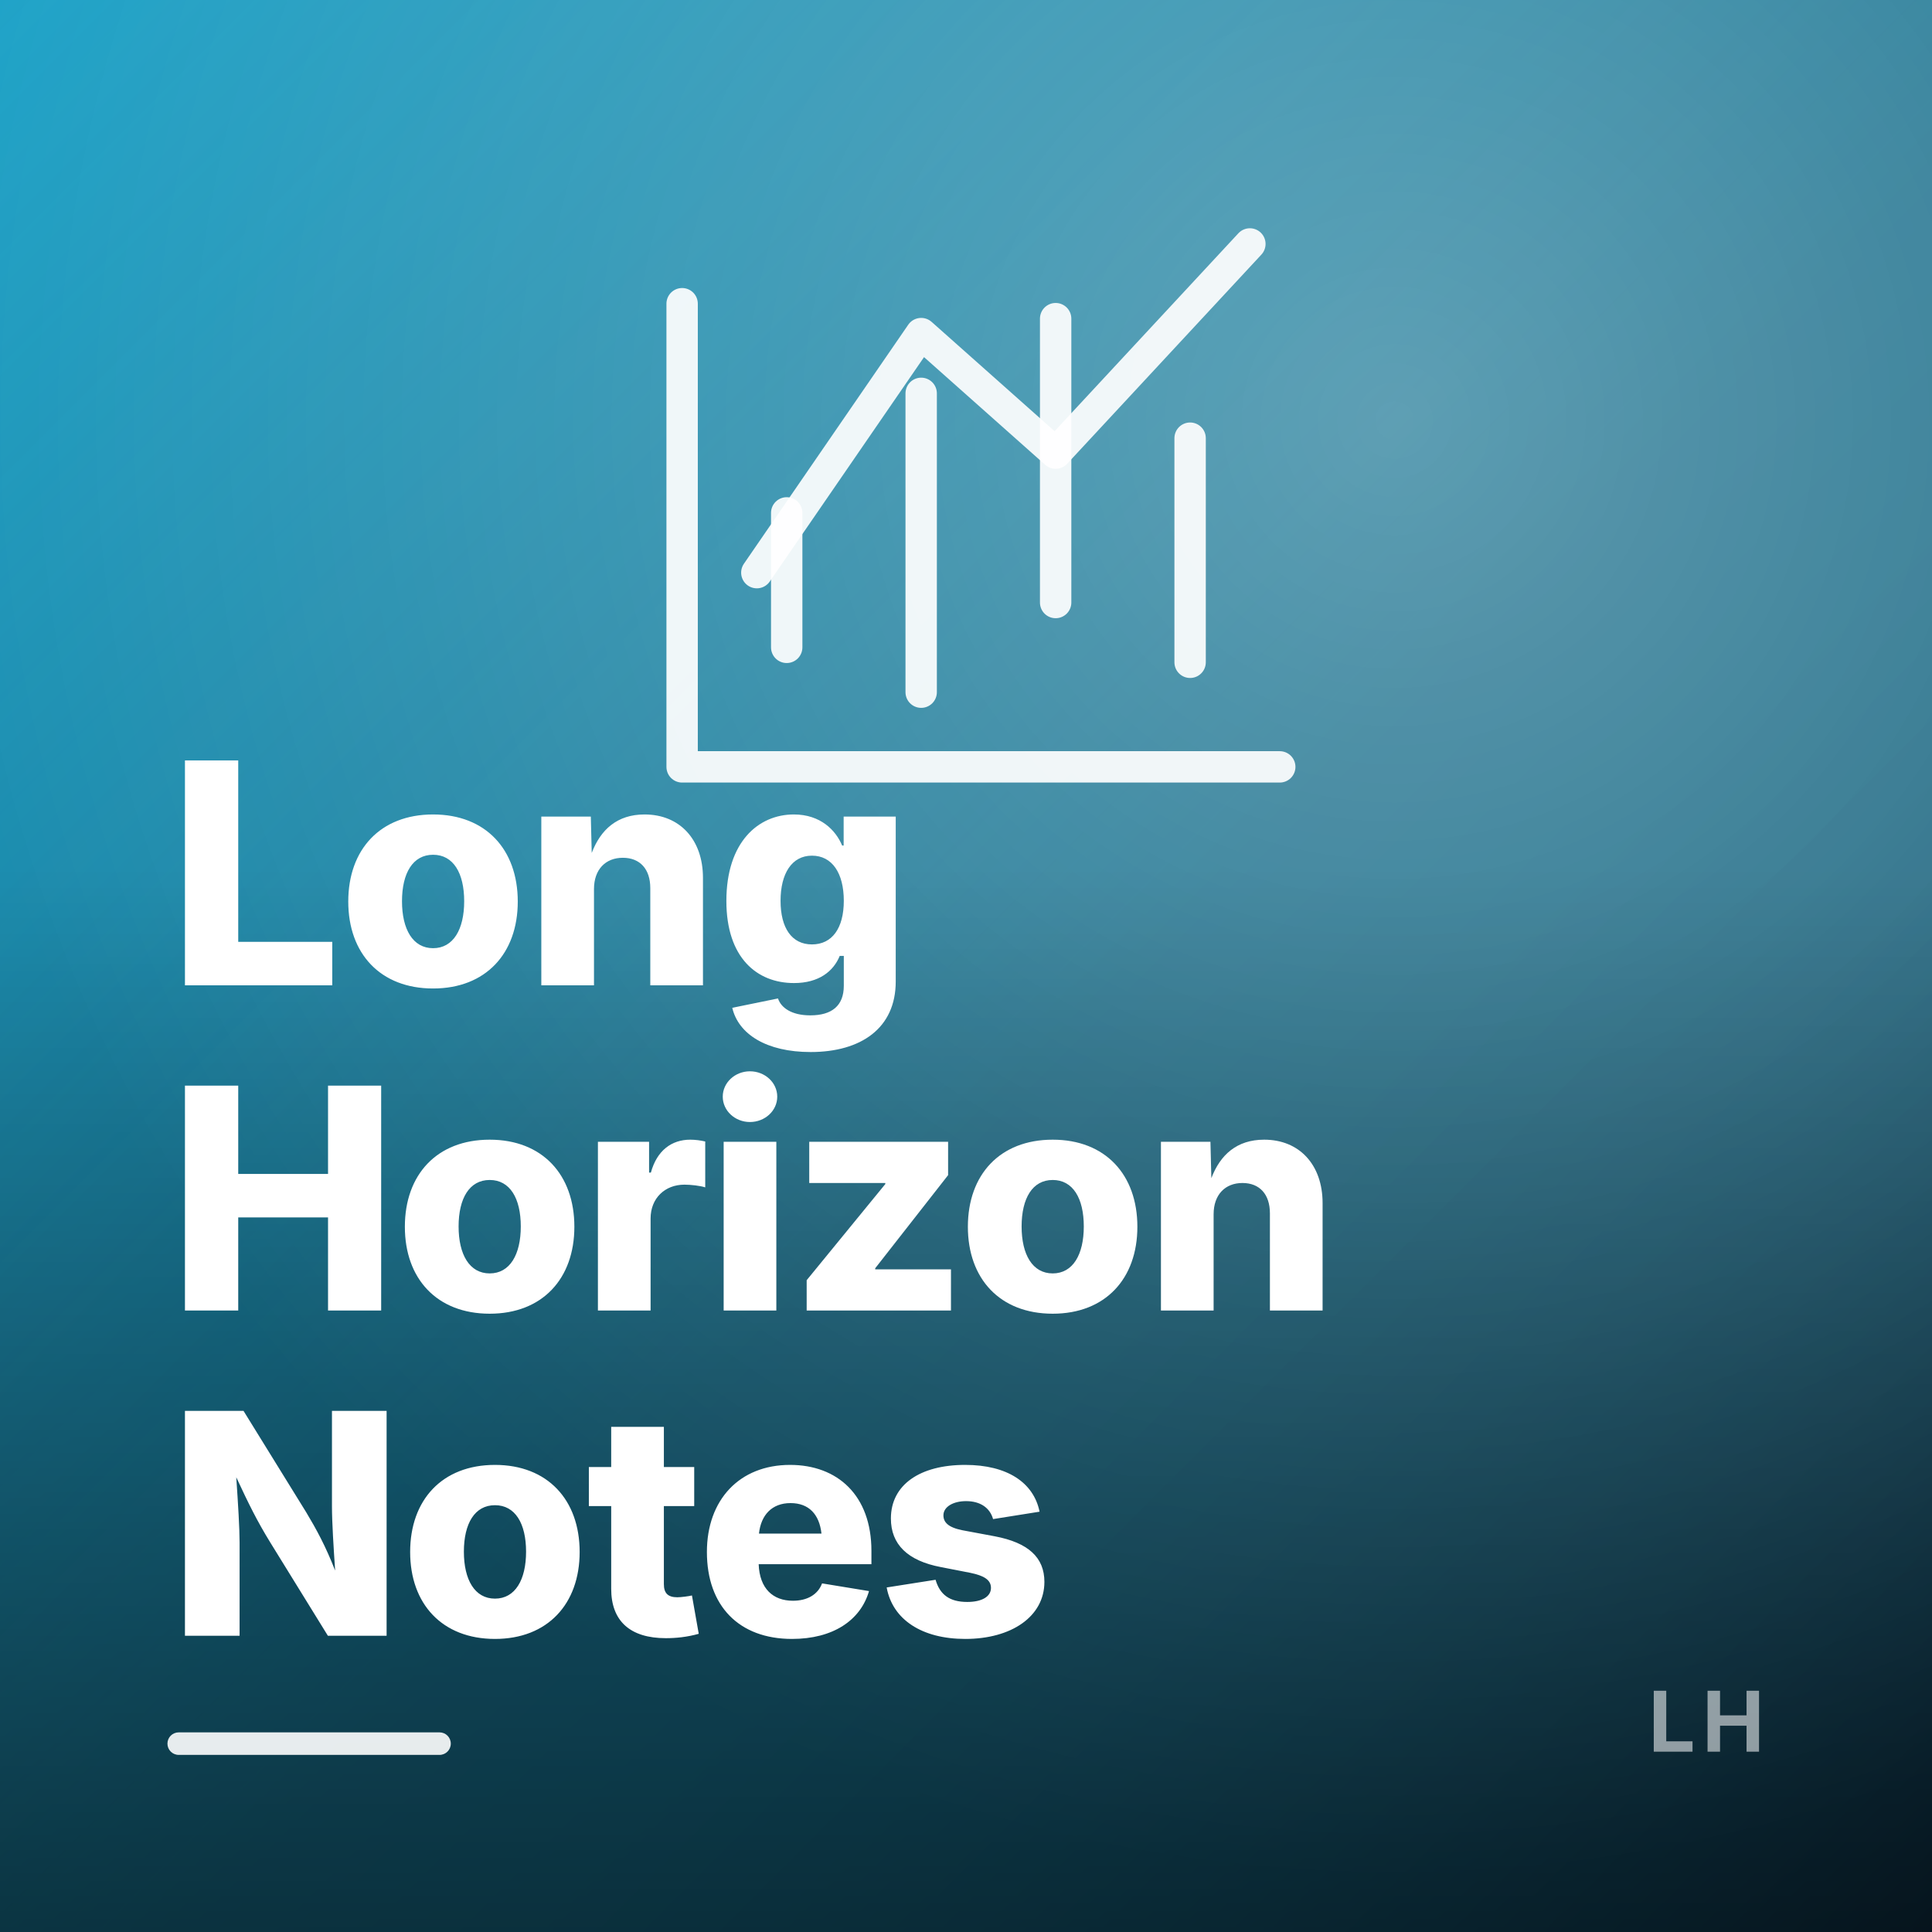
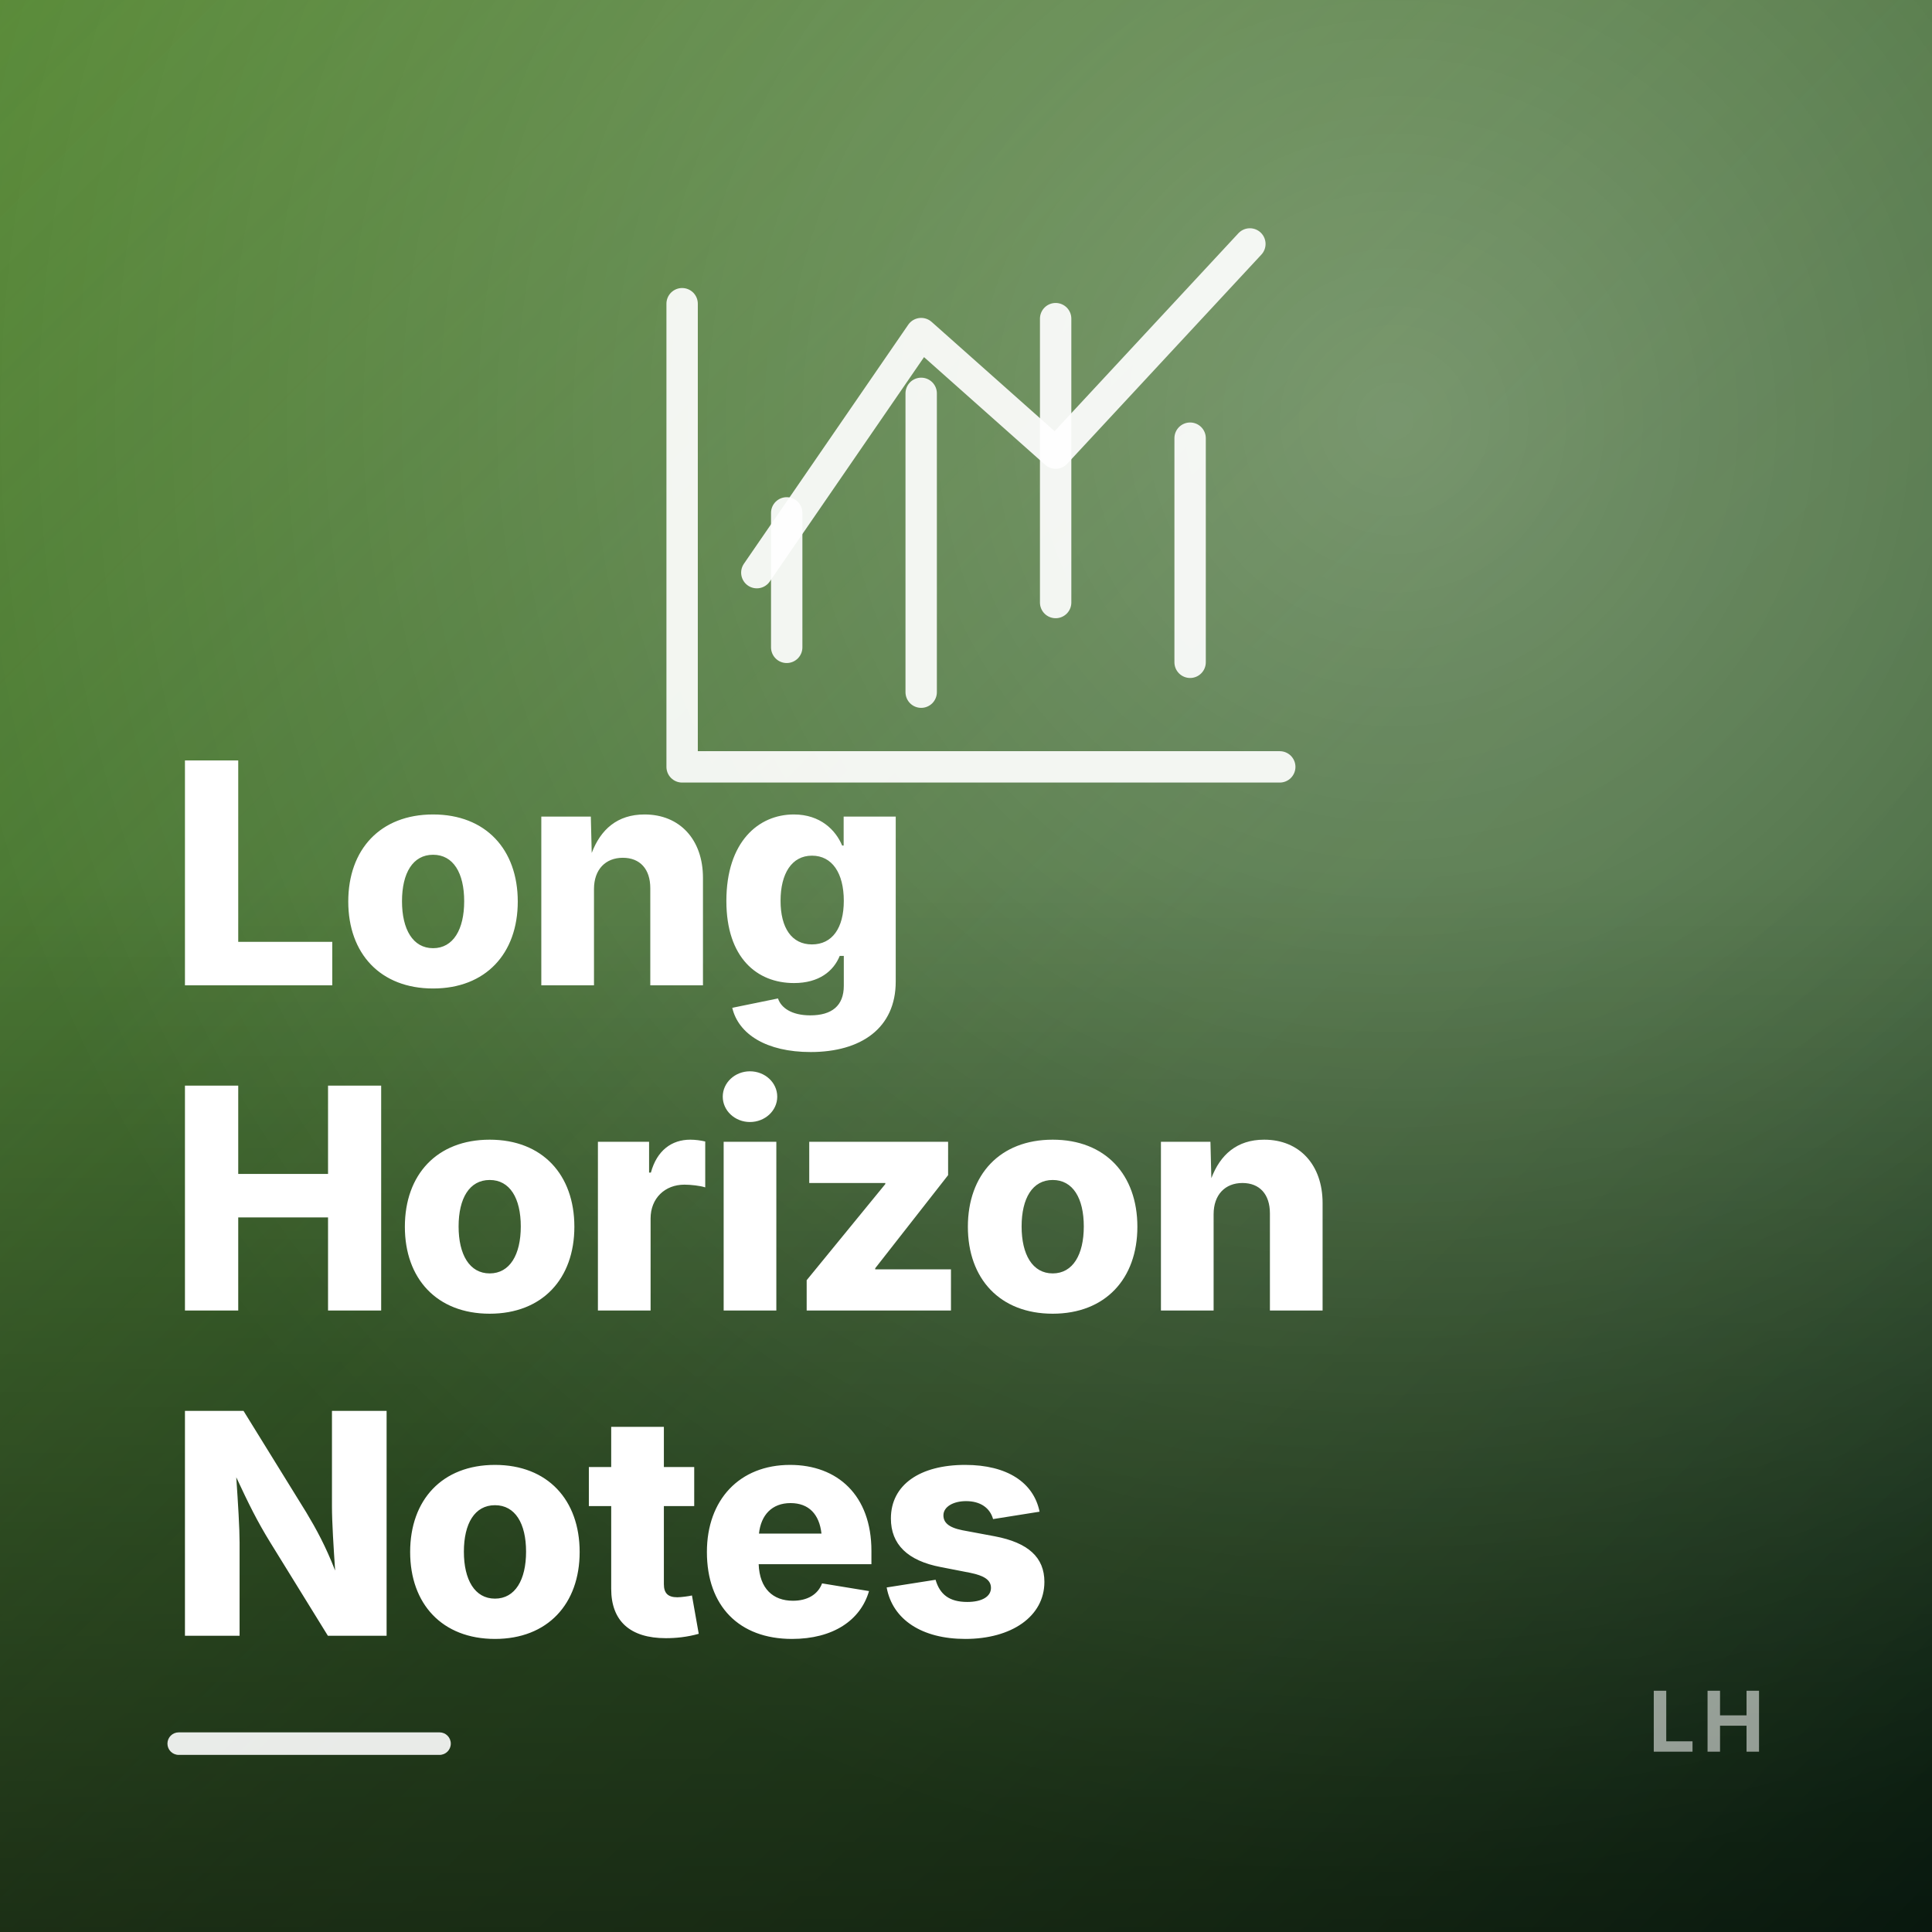
<svg xmlns="http://www.w3.org/2000/svg" viewBox="0 0 600 600" width="600" height="600" role="img" aria-label="Long Horizon Notes">
  <defs>
    <linearGradient id="bg" x1="0" y1="0" x2="1" y2="1">
-       <stop offset="0%" stop-color="#20A4C9" />
-       <stop offset="55%" stop-color="#20A4C9" stop-opacity="0.55" />
-       <stop offset="100%" stop-color="#0D2B3E" />
+       <stop offset="0%" stop-color="#5B8C3A" />
+       <stop offset="55%" stop-color="#5B8C3A" stop-opacity="0.55" />
+       <stop offset="100%" stop-color="#12331F" />
    </linearGradient>
    <radialGradient id="glow" cx="0.72" cy="0.22" r="0.75">
      <stop offset="0%" stop-color="#FFFFFF" stop-opacity="0.30" />
      <stop offset="100%" stop-color="#FFFFFF" stop-opacity="0" />
    </radialGradient>
    <linearGradient id="shade" x1="0" y1="0" x2="0" y2="1">
      <stop offset="45%" stop-color="#000" stop-opacity="0" />
      <stop offset="100%" stop-color="#000" stop-opacity="0.55" />
    </linearGradient>
  </defs>
-   <rect width="600" height="600" fill="#0D2B3E" />
+   <rect width="600" height="600" fill="#12331F" />
  <rect width="600" height="600" fill="url(#bg)" />
  <rect width="600" height="600" fill="url(#glow)" />
  <g transform="translate(300 34) scale(2.32)" fill="none" stroke="#FFFFFF" stroke-opacity="0.92" stroke-width="4.2" stroke-linecap="round" stroke-linejoin="round" color="#FFFFFF">
    <g transform="translate(-50 0)">
      <path d="M12 88 V26 M12 88 H92" />
      <path d="M26 72 V54 M44 78 V38 M62 66 V28 M80 74 V44" />
      <path d="M22 62 L44 30 L62 46 L88 18" />
    </g>
  </g>
  <rect width="600" height="600" fill="url(#shade)" />
  <text fill="#FFFFFF" font-family="Inter, Helvetica, Arial, system-ui, sans-serif" font-size="96" font-weight="800" letter-spacing="-1.5">
    <tspan x="52" y="306">Long</tspan>
    <tspan x="52" y="407">Horizon</tspan>
    <tspan x="52" y="508">Notes</tspan>
  </text>
  <rect x="52" y="538" width="88" height="7" rx="3.5" fill="#FFFFFF" opacity="0.9" />
  <text x="548" y="544" fill="#FFFFFF" opacity="0.55" text-anchor="end" font-family="Inter, Helvetica, Arial, system-ui, sans-serif" font-size="26" font-weight="700" letter-spacing="2">LH</text>
</svg>
